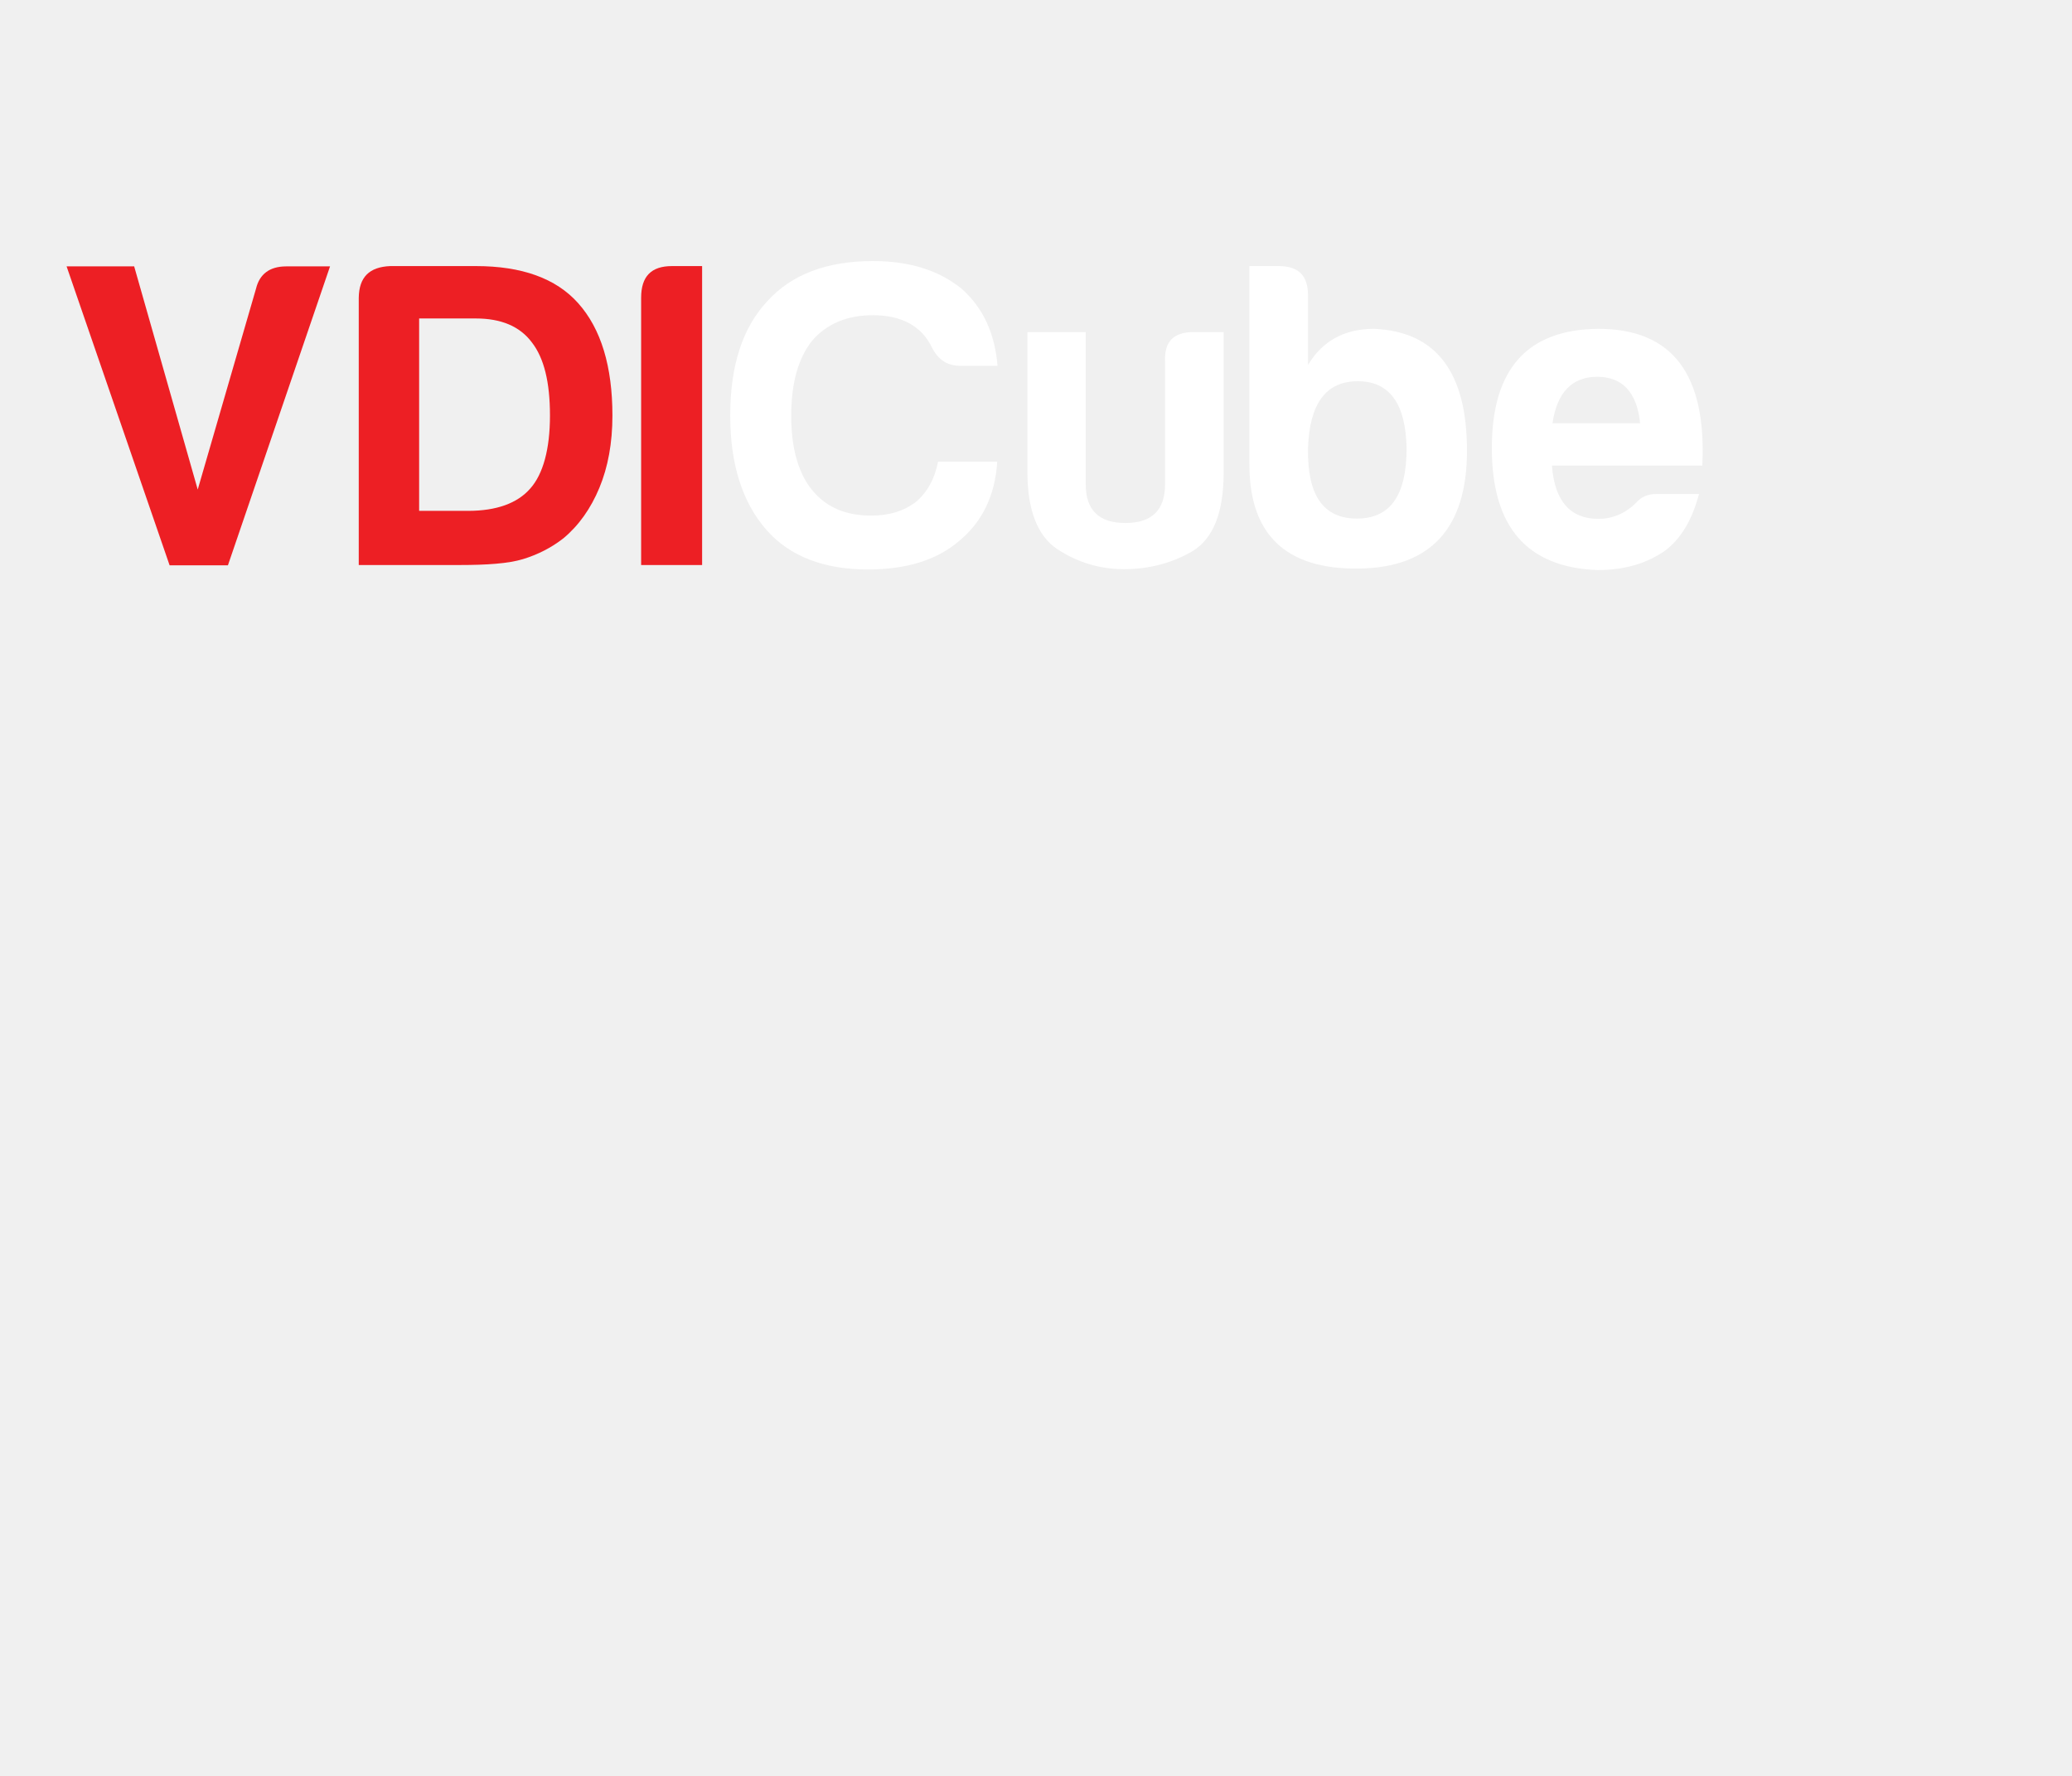
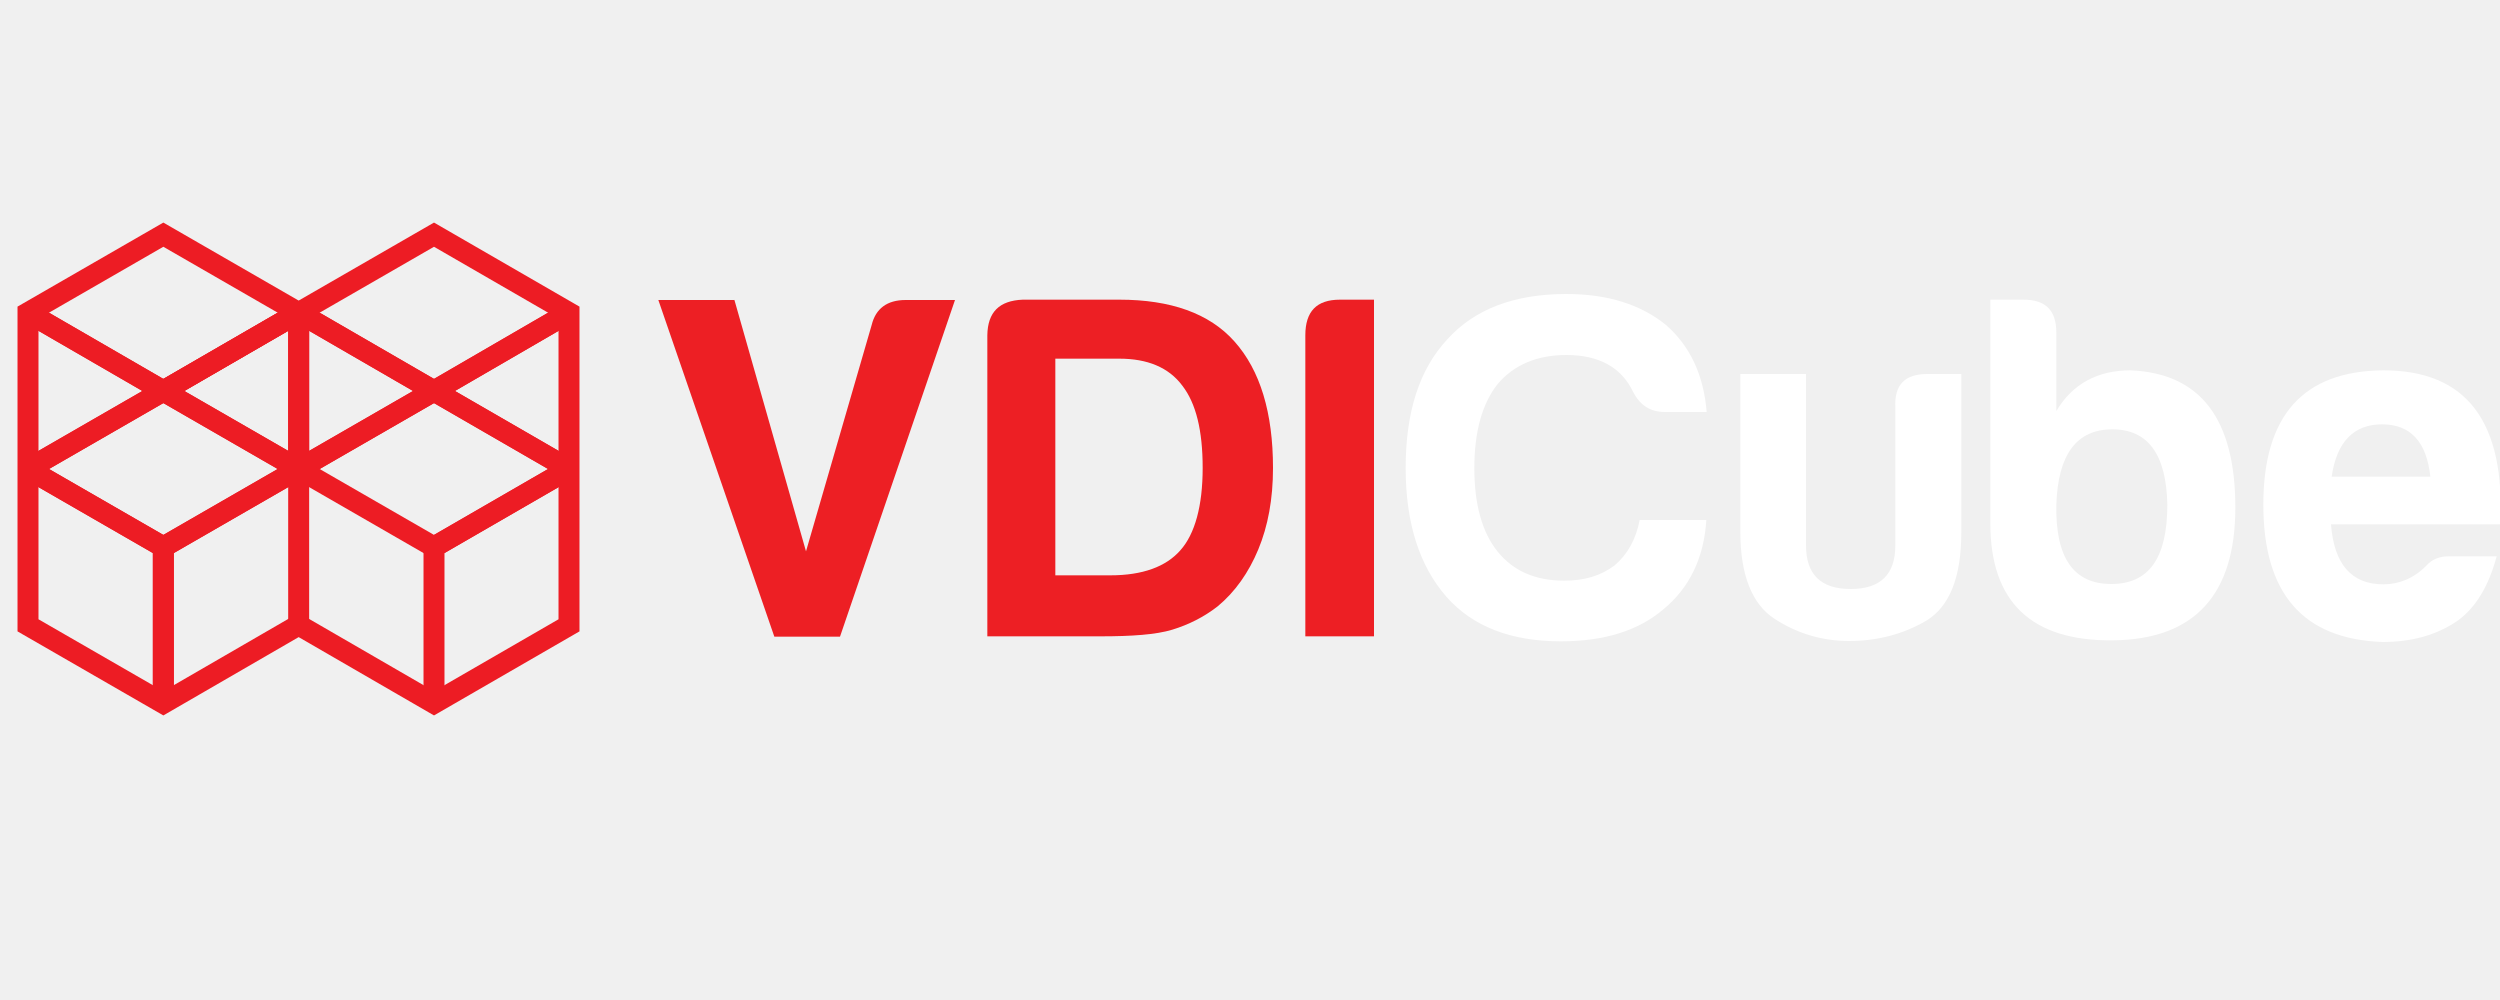
- <svg xmlns="http://www.w3.org/2000/svg" version="1.1" id="Layer_1" x="0px" y="0px" viewBox="215 150 700 600" style="enable-background:new 0 0 800 600;" xml:space="preserve">
+ <svg xmlns="http://www.w3.org/2000/svg" version="1.1" id="Layer_1" x="0px" y="0px" viewBox="40 150 750 300" style="enable-background:new 40 150 740 300;" xml:space="preserve">
  <style type="text/css">
	.st0{fill:#ED1F24;}
	.st1{fill:#FFFFFF;}
+ 	.st2{fill:none;stroke:#ED1C24;stroke-width:6.29;stroke-miterlimit:10;}
</style>
  <g>
    <path class="st0" d="M260.3,239.9l21.5,75.5l19.7-67.9c1.2-4.9,4.6-7.5,10.2-7.5h14.8L292,341h-19.7l-34.8-101h22.8V239.9z" />
    <path class="st0" d="M346.8,239.9h29c15.4,0,27,4.1,34.5,12.5c7.8,8.7,11.6,21.5,11.6,38c0,9.3-1.5,17.4-4.4,24.4   s-7,12.8-12.2,17.1c-4.1,3.2-8.7,5.5-13.6,7s-12.2,2-21.5,2h-34v-90.3C336.3,243.6,339.8,240.2,346.8,239.9z M394.1,315.1   c4.4-4.9,6.7-13.4,6.7-24.7s-2-19.4-6.1-24.7c-4.1-5.5-10.5-8.1-18.9-8.1h-19.2v65h16.5C382.8,322.6,389.8,320,394.1,315.1z" />
    <path class="st0" d="M442,239.9h10.2v101h-20.6v-90.3C431.6,243.4,435,239.9,442,239.9z" />
  </g>
  <g>
    <path class="st1" d="M539,332.8c-7.5,6.4-17.7,9.6-30.8,9.6c-14.8,0-26.4-4.4-34.3-13.4c-8.1-9.3-12.2-22.1-12.2-38.6   c0-16.8,4.1-29.6,12.5-38.6c8.1-9,20-13.6,35.7-13.6c12.5,0,22.4,3.2,29.9,9.3c7.3,6.4,11.3,15.1,12.2,26.1h-12.5   c-4.4,0-7.5-2-9.6-6.1c-3.5-7.3-10.2-11-20-11c-8.7,0-15.7,2.9-20.6,8.7c-4.6,5.8-7,14.2-7,25.3c0,10.7,2.3,19.2,7,25   s11.3,8.7,20,8.7c6.1,0,11-1.5,15.1-4.6c3.8-3.2,6.4-7.8,7.5-13.6h20C551.2,317.4,546.8,326.4,539,332.8z" />
    <path class="st1" d="M617.9,336.2c-7,4.1-14.8,6.1-23.2,6.1c-8.1,0-15.7-2.3-22.4-6.7c-6.7-4.4-10.2-13.1-10.2-26.1v-47.3h19.7   v51.4c0,8.7,4.4,13.1,13.4,13.1s13.4-4.4,13.4-13.1v-41.5c-0.3-6.7,2.9-9.9,9.6-9.9h10.2v47.3C628.4,323.2,624.9,331.9,617.9,336.2   z" />
    <path class="st1" d="M679.2,261.1c20.9,0.9,31.4,14.5,31.4,41.2c0,26.1-12.2,39.5-36.6,39.8c-24.7,0.3-36.9-11.6-36.9-35.1v-67.1   h9.9c6.7,0,9.9,3.2,9.9,9.9v23.5C661.8,265.1,669.3,261.1,679.2,261.1z M673.7,278.8c-10.7,0-16.3,7.5-16.8,22.6   c-0.3,16,5.2,23.8,16.5,23.8s16.8-7.8,16.8-23.8C689.9,286.3,684.4,278.8,673.7,278.8z" />
    <path class="st1" d="M777.3,336.2c-6.4,4.4-13.9,6.4-22.6,6.4c-23.8-0.9-35.7-14.5-35.7-41.2s11.9-40.1,36-40.3   c25,0,36.6,15.4,35.1,46.2h-50.8c0.9,11.9,6.1,18,15.7,18c4.6,0,9-1.7,12.8-5.5c1.7-2,4.1-2.9,6.7-2.9H789   C786.6,325.8,782.8,332.2,777.3,336.2z M754.6,277.3c-8.4,0-13.6,5.2-15.1,15.7h29.6C768,282.5,763.1,277.3,754.6,277.3z" />
  </g>
+   <g>
+     <polygon class="st2" points="129.6,337.5 170.2,361 170.2,361 210.7,337.6 210.7,337.5 210.7,290.7 210.7,243.8 170.2,220.4    129.6,243.8 129.6,243.8 89,220.4 48.4,243.8 48.4,290.7 48.4,337.5 48.4,337.6 89,361  " />
+     <path class="st2" d="M89,314.1L89,314.1L89,314.1z" />
+     <polyline class="st2" points="129.6,243.8 89,267.3 89,267.3 89,267.3 129.6,243.8  " />
+     <polyline class="st2" points="129.6,337.5 129.6,290.7 129.6,290.7 89,314.1 89,314.1 89,314.1 89,361  " />
+     <polyline class="st2" points="129.6,243.8 170.2,267.3 210.7,243.8  " />
+     <polyline class="st2" points="210.7,243.8 170.2,267.3 170.2,267.3 210.7,290.7  " />
+     <polyline class="st2" points="210.7,290.7 170.2,314.1 170.2,314.1 170.2,361  " />
+     <polyline class="st2" points="210.7,290.7 170.2,267.3 129.6,290.7 170.2,314.1 210.7,290.7  " />
+     <polyline class="st2" points="129.6,243.8 129.6,290.7 170.2,267.3 170.2,267.3 129.6,243.8  " />
+     <polyline class="st2" points="89,361 89,314.1 89,314.1 48.4,290.7  " />
+     <polyline class="st2" points="48.4,290.7 89,267.3 89,267.3 48.4,243.8  " />
+     <polyline class="st2" points="48.4,243.8 89,267.3 129.6,243.8  " />
+     <polyline class="st2" points="129.6,243.8 89,267.3 129.6,290.7 129.6,243.8  " />
+     <polyline class="st2" points="48.4,290.7 89,314.1 89,314.1 129.6,290.7 89,267.3 89,267.3 48.4,290.7  " />
+   </g>
</svg>
